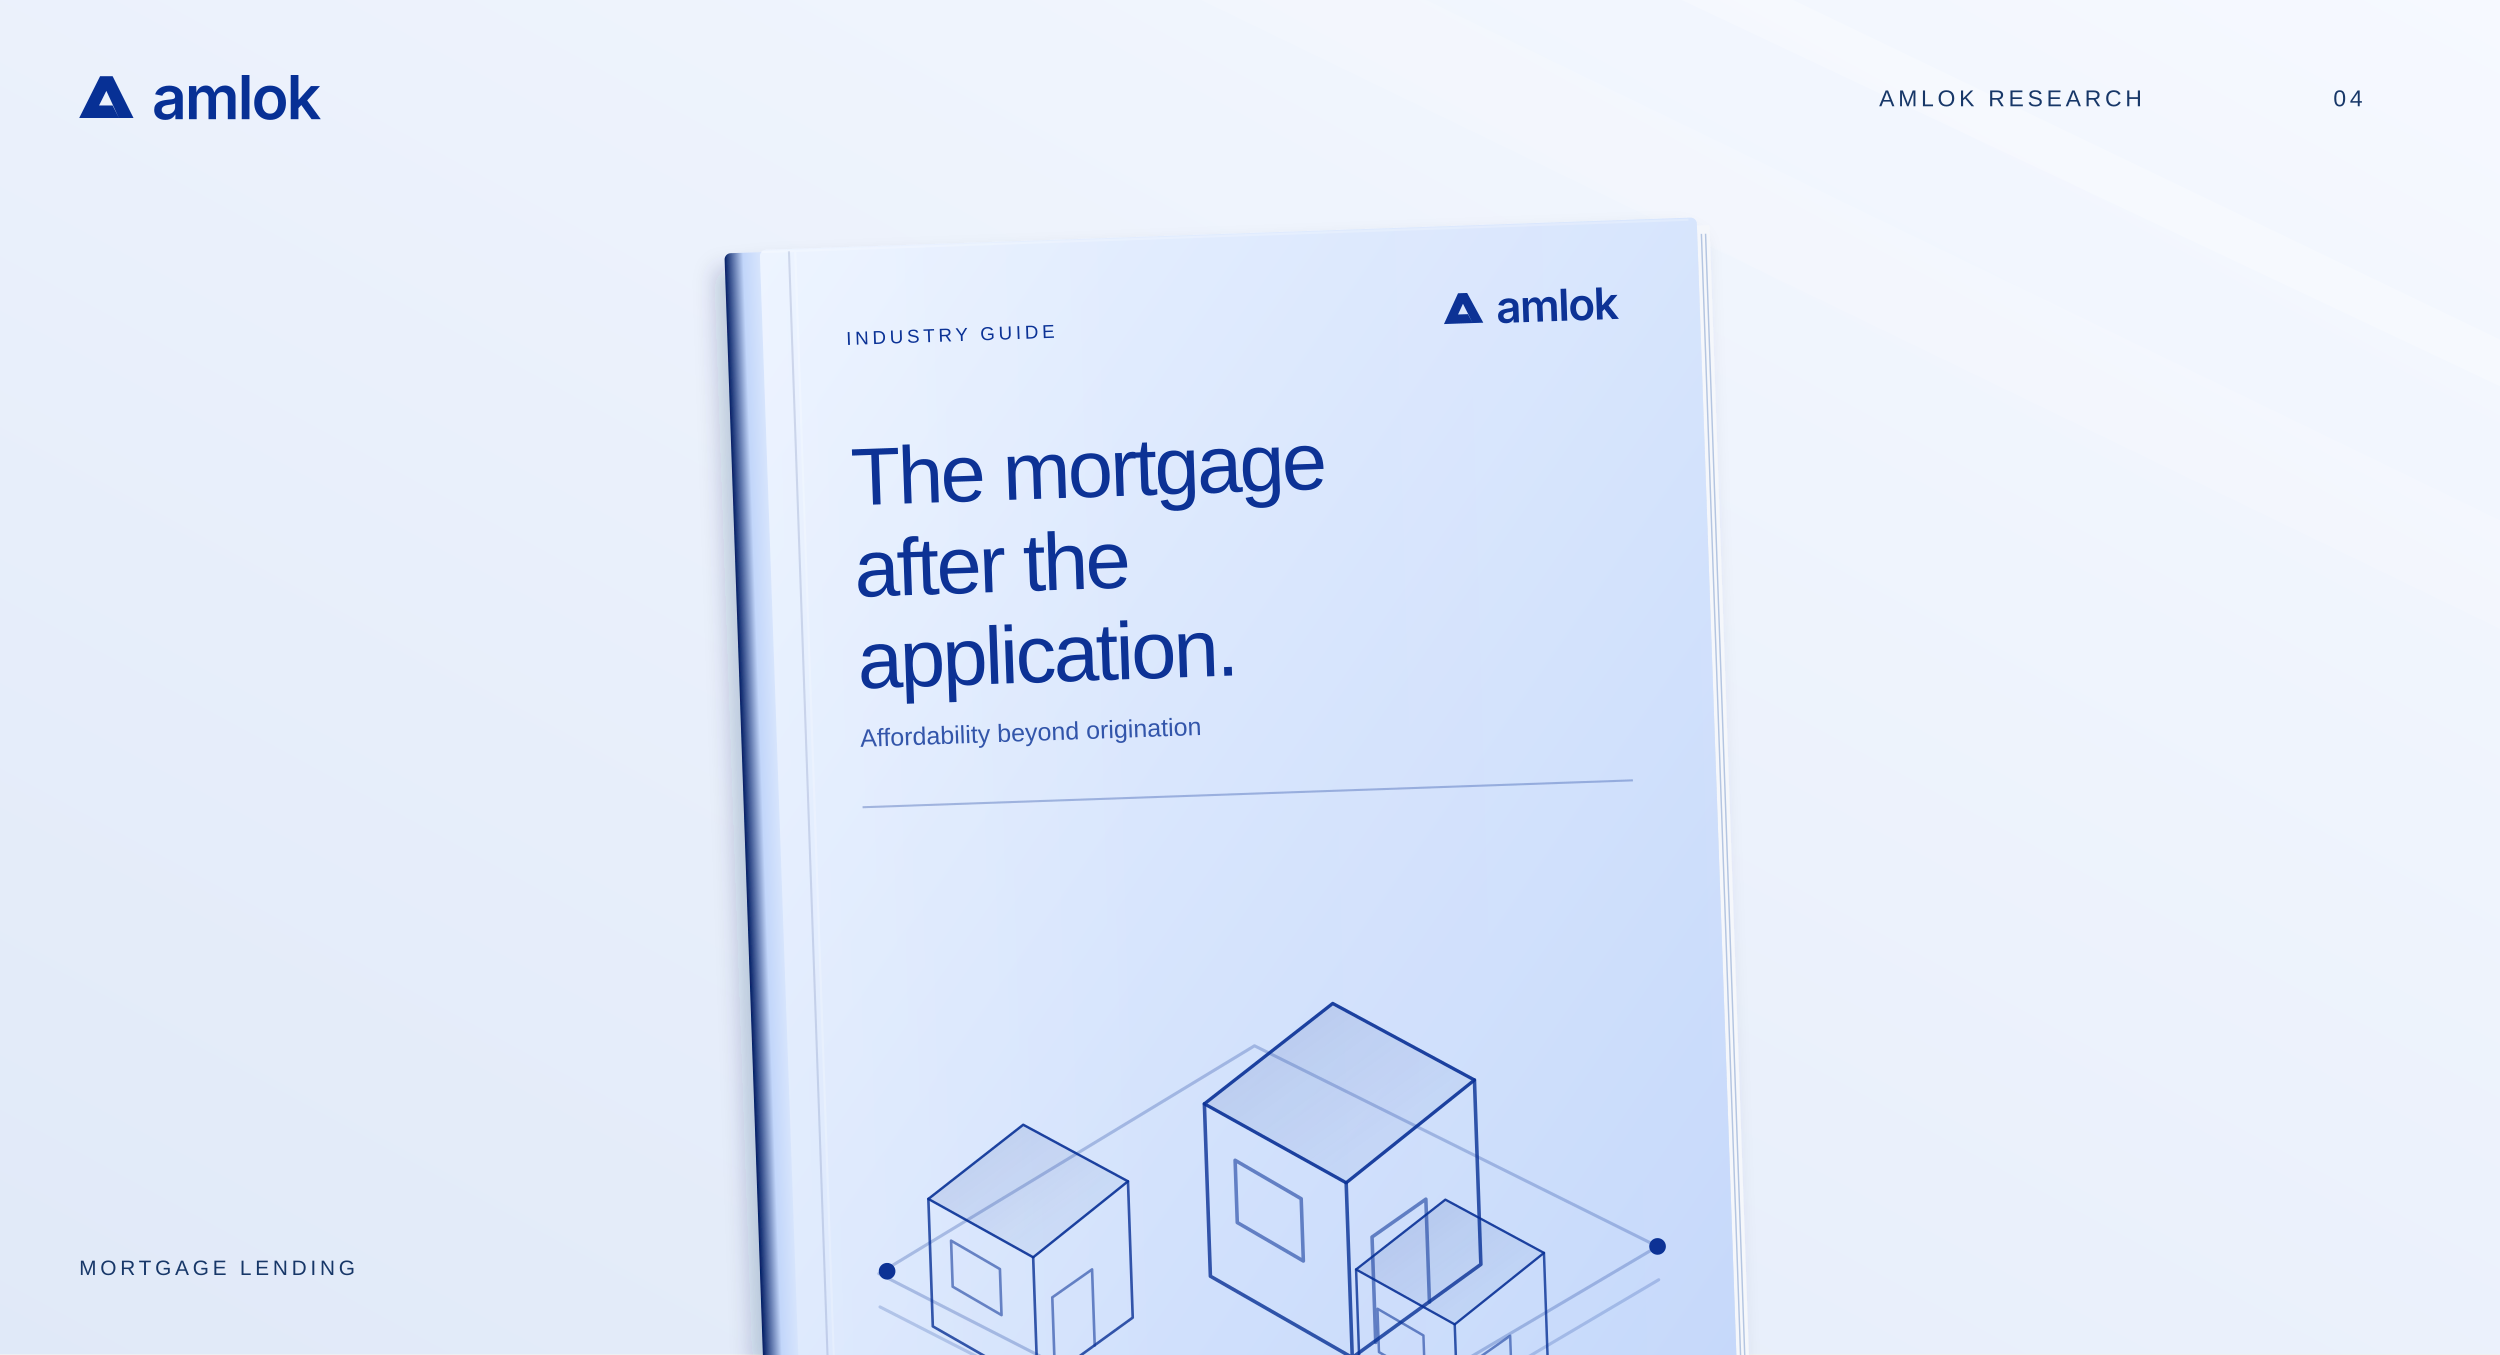
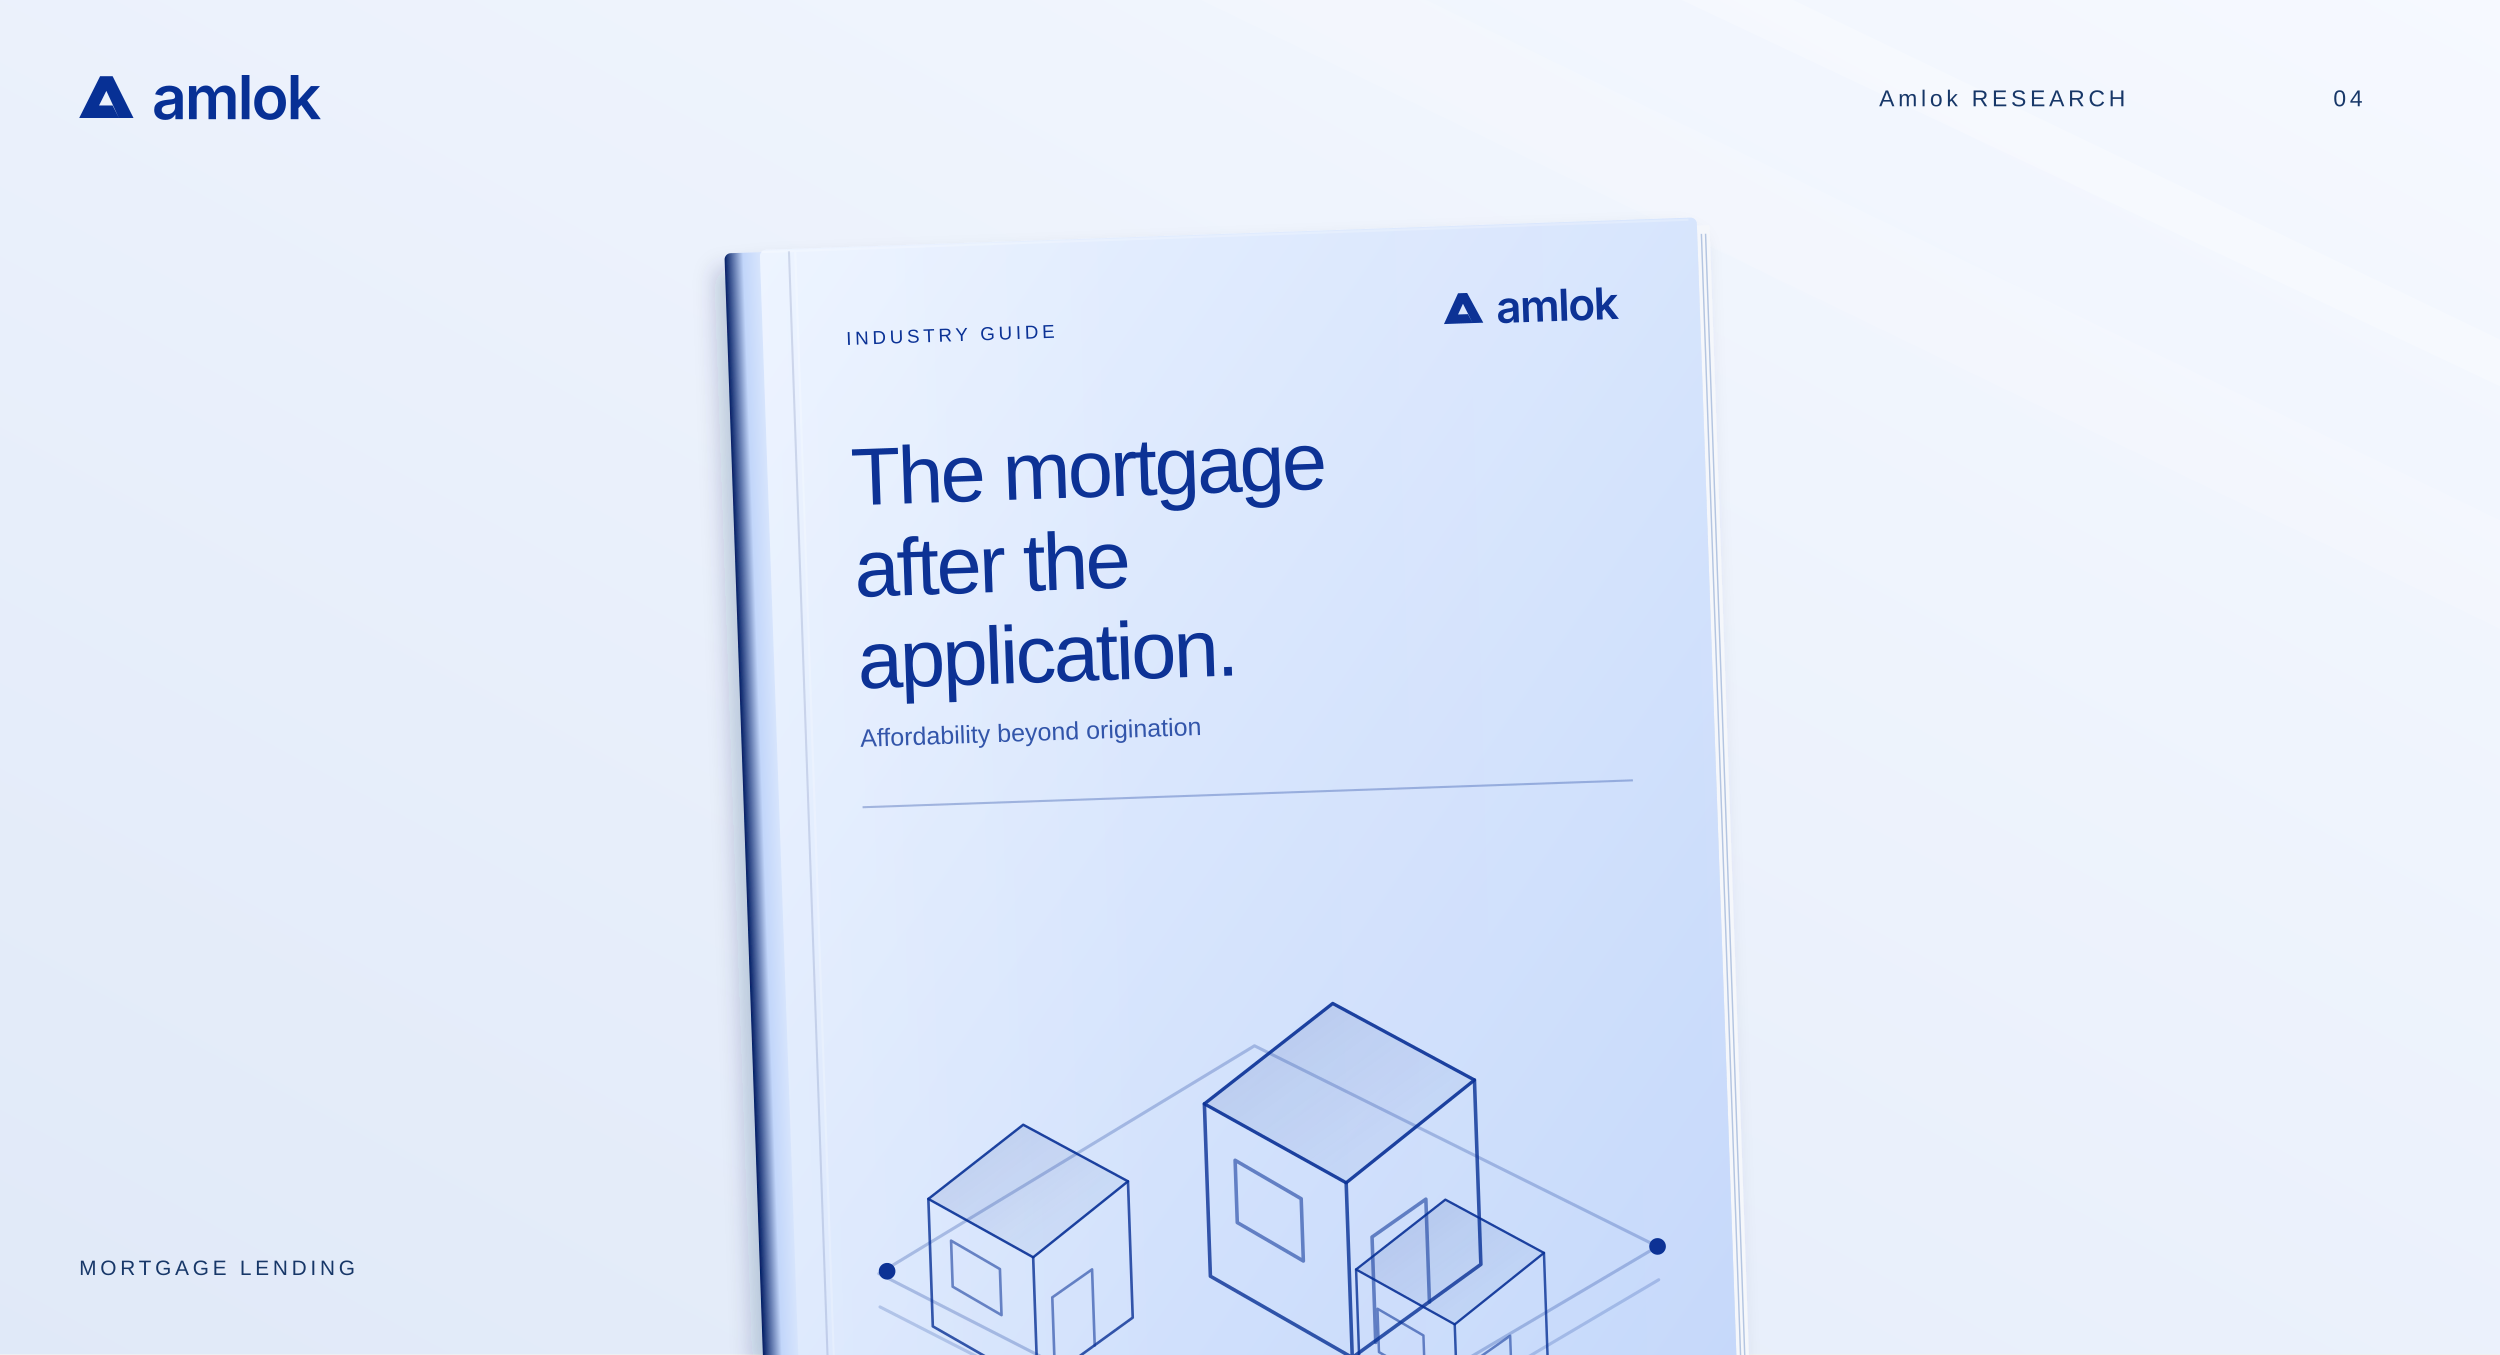
<svg xmlns="http://www.w3.org/2000/svg" width="1200" height="650" viewBox="0 0 1200 650">
  <defs>
    <linearGradient id="backdrop" x1="0" y1="1" x2="1" y2="0">
      <stop stop-color="#e0e9f8" />
      <stop offset="1" stop-color="#f6f9ff" />
    </linearGradient>
    <linearGradient id="cover" x1="0" y1="0" x2="1" y2="1">
      <stop stop-color="#eaf2ff" />
      <stop offset="1" stop-color="#c2d6fa" />
    </linearGradient>
    <linearGradient id="spine">
      <stop stop-color="#021d64" />
      <stop offset=".3" stop-color="#c2d6fa" />
      <stop offset=".82" stop-color="#eaf2ff" />
      <stop offset="1" stop-color="#c2d6fa" />
    </linearGradient>
    <linearGradient id="glass" x1="0" y1="0" x2="1" y2="1">
      <stop stop-color="#073095" stop-opacity=".16" />
      <stop offset="1" stop-color="#073095" stop-opacity=".02" />
    </linearGradient>
    <linearGradient id="sheen">
      <stop stop-color="#fff" stop-opacity=".16" />
      <stop offset=".4" stop-color="#fff" stop-opacity="0" />
      <stop offset="1" stop-color="#fff" stop-opacity=".03" />
    </linearGradient>
    <filter id="shadow" x="-70%" y="-30%" width="220%" height="180%">
      <feDropShadow dx="-28" dy="30" stdDeviation="25" flood-color="#031e59" flood-opacity=".26" />
      <feDropShadow dx="-5" dy="7" stdDeviation="5" flood-color="#031e59" flood-opacity=".2" />
    </filter>
  </defs>
  <rect width="1200" height="650" fill="url(#backdrop)" />
  <path d="M540-70L1250 274V326L432-70Z" fill="#fff" opacity=".14" />
  <path d="M715-70L1250 187V209L659-70Z" fill="#fff" opacity=".24" />
  <svg x="38" y="36" width="116" height="21.56" viewBox="4.125 17.449 158.973 29.553" fill="#073095">
    <path transform="translate(0 10) scale(1.375)" d="M3 26 13 6h6l10 20h-7L16 13l-3.5 7H19l3 6H3Z" />
    <path d="M60.798 47.002Q58.721 47.002 57.06 46.253Q55.398 45.503 54.438 44.034Q53.477 42.566 53.477 40.41Q53.477 38.563 54.17 37.356Q54.863 36.149 56.05 35.426Q57.238 34.703 58.724 34.332Q60.21 33.962 61.797 33.795Q63.708 33.583 64.893 33.425Q66.077 33.267 66.638 32.918Q67.198 32.568 67.198 31.83V31.727Q67.198 30.648 66.764 29.902Q66.33 29.155 65.484 28.756Q64.637 28.357 63.387 28.357Q62.12 28.357 61.19 28.747Q60.259 29.137 59.671 29.76Q59.084 30.384 58.809 31.11L54.102 30.145Q54.752 28.209 56.1 26.948Q57.448 25.688 59.318 25.065Q61.188 24.441 63.367 24.441Q64.904 24.441 66.476 24.807Q68.048 25.173 69.361 26.024Q70.674 26.876 71.475 28.325Q72.275 29.773 72.275 31.952V46.551H67.419V43.54H67.213Q66.736 44.47 65.877 45.26Q65.018 46.049 63.759 46.526Q62.499 47.002 60.798 47.002ZM62.1 43.229Q63.673 43.229 64.821 42.608Q65.968 41.987 66.597 40.956Q67.227 39.925 67.227 38.716V36.132Q66.977 36.337 66.388 36.51Q65.798 36.684 65.061 36.819Q64.323 36.954 63.615 37.051Q62.908 37.148 62.414 37.213Q61.271 37.362 60.357 37.722Q59.444 38.082 58.92 38.716Q58.397 39.35 58.397 40.354Q58.397 41.297 58.877 41.936Q59.358 42.574 60.191 42.902Q61.023 43.229 62.1 43.229Z" />
    <path d="M76.361 46.551V24.715H81.129L81.324 29.963H80.952Q81.43 28.024 82.414 26.792Q83.398 25.559 84.718 24.963Q86.038 24.366 87.48 24.366Q89.841 24.366 91.298 25.852Q92.755 27.338 93.354 30.213H92.744Q93.198 28.263 94.283 26.963Q95.367 25.662 96.863 25.014Q98.359 24.366 100.055 24.366Q102.019 24.366 103.589 25.222Q105.159 26.077 106.072 27.734Q106.986 29.391 106.986 31.824V46.551H101.909V32.604Q101.909 30.578 100.799 29.636Q99.689 28.694 98.128 28.694Q96.902 28.694 96.007 29.222Q95.111 29.749 94.63 30.679Q94.148 31.609 94.148 32.841V46.551H89.198V32.379Q89.198 30.703 88.163 29.699Q87.128 28.694 85.505 28.694Q84.397 28.694 83.467 29.209Q82.537 29.724 81.987 30.717Q81.437 31.709 81.437 33.166V46.551Z" />
    <path d="M116.153 17.449V46.551H111.077V17.449Z" />
    <path d="M129.723 46.991Q126.543 46.991 124.198 45.582Q121.852 44.172 120.571 41.636Q119.289 39.101 119.289 35.741Q119.289 32.345 120.571 29.803Q121.852 27.261 124.198 25.851Q126.543 24.441 129.723 24.441Q132.915 24.441 135.259 25.851Q137.604 27.261 138.886 29.803Q140.167 32.345 140.167 35.741Q140.167 39.101 138.886 41.636Q137.604 44.172 135.259 45.582Q132.915 46.991 129.723 46.991ZM129.723 42.87Q131.501 42.87 132.677 41.913Q133.853 40.955 134.431 39.335Q135.009 37.714 135.009 35.727Q135.009 33.721 134.431 32.098Q133.853 30.476 132.677 29.519Q131.501 28.563 129.723 28.563Q127.95 28.563 126.783 29.519Q125.616 30.476 125.037 32.092Q124.459 33.709 124.459 35.727Q124.459 37.714 125.037 39.335Q125.616 40.955 126.783 41.913Q127.95 42.87 129.723 42.87Z" />
    <path d="M147.944 39.669V33.521H148.751L156.624 24.715H162.59L152.935 35.473H151.884ZM143.301 46.551V17.449H148.377V46.551ZM156.99 46.551 149.84 36.605 153.282 33.007 163.098 46.551Z" />
  </svg>
  <g fill="#173768" font-family="Arial, sans-serif" font-size="11" letter-spacing="1.8">
-     <text x="902" y="51">AMLOK RESEARCH</text>
+     <text x="902" y="51">Amlok RESEARCH</text>
    <text x="1120" y="51">04</text>
    <text x="38" y="612" font-size="10">MORTGAGE LENDING</text>
  </g>
  <g filter="url(#shadow)">
    <g transform="translate(375 112) rotate(-2 225 300)">
      <rect x="-17" y="1" width="30" height="600" rx="3" fill="url(#spine)" />
      <path d="M450 4H456V594H450Z" fill="#f5f7fb" />
      <path d="M452 8V591M454 8V591" stroke="#b4c5e1" stroke-width=".7" />
      <rect width="450" height="600" rx="3" fill="url(#cover)" />
      <path d="M14 1V600" stroke="#001d6b" stroke-opacity=".16" />
      <path d="M17 1V600M1 1H446" stroke="#fff" stroke-opacity=".22" />
      <rect width="450" height="600" rx="3" fill="url(#sheen)" />
      <g fill="#073095" font-family="Arial, sans-serif">
        <text x="40" y="47" font-size="9" letter-spacing="1.8">INDUSTRY GUIDE</text>
        <svg x="327" y="32" width="84" height="15.62" viewBox="4.125 17.449 158.973 29.553" fill="#073095">
          <path transform="translate(0 10) scale(1.375)" d="M3 26 13 6h6l10 20h-7L16 13l-3.5 7H19l3 6H3Z" />
          <path d="M60.798 47.002Q58.721 47.002 57.06 46.253Q55.398 45.503 54.438 44.034Q53.477 42.566 53.477 40.41Q53.477 38.563 54.17 37.356Q54.863 36.149 56.05 35.426Q57.238 34.703 58.724 34.332Q60.21 33.962 61.797 33.795Q63.708 33.583 64.893 33.425Q66.077 33.267 66.638 32.918Q67.198 32.568 67.198 31.83V31.727Q67.198 30.648 66.764 29.902Q66.33 29.155 65.484 28.756Q64.637 28.357 63.387 28.357Q62.12 28.357 61.19 28.747Q60.259 29.137 59.671 29.76Q59.084 30.384 58.809 31.11L54.102 30.145Q54.752 28.209 56.1 26.948Q57.448 25.688 59.318 25.065Q61.188 24.441 63.367 24.441Q64.904 24.441 66.476 24.807Q68.048 25.173 69.361 26.024Q70.674 26.876 71.475 28.325Q72.275 29.773 72.275 31.952V46.551H67.419V43.54H67.213Q66.736 44.47 65.877 45.26Q65.018 46.049 63.759 46.526Q62.499 47.002 60.798 47.002ZM62.1 43.229Q63.673 43.229 64.821 42.608Q65.968 41.987 66.597 40.956Q67.227 39.925 67.227 38.716V36.132Q66.977 36.337 66.388 36.51Q65.798 36.684 65.061 36.819Q64.323 36.954 63.615 37.051Q62.908 37.148 62.414 37.213Q61.271 37.362 60.357 37.722Q59.444 38.082 58.92 38.716Q58.397 39.35 58.397 40.354Q58.397 41.297 58.877 41.936Q59.358 42.574 60.191 42.902Q61.023 43.229 62.1 43.229Z" />
          <path d="M76.361 46.551V24.715H81.129L81.324 29.963H80.952Q81.43 28.024 82.414 26.792Q83.398 25.559 84.718 24.963Q86.038 24.366 87.48 24.366Q89.841 24.366 91.298 25.852Q92.755 27.338 93.354 30.213H92.744Q93.198 28.263 94.283 26.963Q95.367 25.662 96.863 25.014Q98.359 24.366 100.055 24.366Q102.019 24.366 103.589 25.222Q105.159 26.077 106.072 27.734Q106.986 29.391 106.986 31.824V46.551H101.909V32.604Q101.909 30.578 100.799 29.636Q99.689 28.694 98.128 28.694Q96.902 28.694 96.007 29.222Q95.111 29.749 94.63 30.679Q94.148 31.609 94.148 32.841V46.551H89.198V32.379Q89.198 30.703 88.163 29.699Q87.128 28.694 85.505 28.694Q84.397 28.694 83.467 29.209Q82.537 29.724 81.987 30.717Q81.437 31.709 81.437 33.166V46.551Z" />
          <path d="M116.153 17.449V46.551H111.077V17.449Z" />
          <path d="M129.723 46.991Q126.543 46.991 124.198 45.582Q121.852 44.172 120.571 41.636Q119.289 39.101 119.289 35.741Q119.289 32.345 120.571 29.803Q121.852 27.261 124.198 25.851Q126.543 24.441 129.723 24.441Q132.915 24.441 135.259 25.851Q137.604 27.261 138.886 29.803Q140.167 32.345 140.167 35.741Q140.167 39.101 138.886 41.636Q137.604 44.172 135.259 45.582Q132.915 46.991 129.723 46.991ZM129.723 42.87Q131.501 42.87 132.677 41.913Q133.853 40.955 134.431 39.335Q135.009 37.714 135.009 35.727Q135.009 33.721 134.431 32.098Q133.853 30.476 132.677 29.519Q131.501 28.563 129.723 28.563Q127.95 28.563 126.783 29.519Q125.616 30.476 125.037 32.092Q124.459 33.709 124.459 35.727Q124.459 37.714 125.037 39.335Q125.616 40.955 126.783 41.913Q127.95 42.87 129.723 42.87Z" />
          <path d="M147.944 39.669V33.521H148.751L156.624 24.715H162.59L152.935 35.473H151.884ZM143.301 46.551V17.449H148.377V46.551ZM156.99 46.551 149.84 36.605 153.282 33.007 163.098 46.551Z" />
        </svg>
        <text font-size="39" font-weight="500" letter-spacing="-1.3">
          <tspan x="40" y="124">The mortgage</tspan>
          <tspan x="40" y="168">after the</tspan>
          <tspan x="40" y="212">application.</tspan>
        </text>
        <text x="40" y="240" font-size="12" opacity=".8">Affordability beyond origination</text>
        <path d="M40 269H410" stroke="#073095" stroke-opacity=".3" />
      </g>
      <g color="#073095" font-family="Arial, sans-serif">
        <path d="M40 493L224 390 414 493 225 596Z" fill="none" stroke="currentColor" stroke-width="1.5" opacity="0.25" stroke-linecap="round" stroke-linejoin="round" />
        <path d="M40 509L225 612 414 509" fill="none" stroke="currentColor" stroke-width="1.5" opacity="0.2" stroke-linecap="round" stroke-linejoin="round" />
        <g transform="translate(65 424) scale(0.85)">
          <path d="M0 40L55 0 113 34 58 75Z" fill="url(#glass)" stroke="currentColor" stroke-width="1.4" opacity="0.9" stroke-linecap="round" stroke-linejoin="round" />
          <path d="M0 40V112L58 148V75M58 148L113 111V34" fill="none" stroke="currentColor" stroke-width="1.5" opacity="0.8" stroke-linecap="round" stroke-linejoin="round" />
          <path d="M68 142V98L91 83V126M12 64L39 81V107L12 90Z" fill="none" stroke="currentColor" stroke-width="1.5" opacity="0.55" stroke-linecap="round" stroke-linejoin="round" />
        </g>
        <g transform="translate(199 371) scale(1.15)">
          <path d="M0 40L55 0 113 34 58 75Z" fill="url(#glass)" stroke="currentColor" stroke-width="1.4" opacity="0.9" stroke-linecap="round" stroke-linejoin="round" />
          <path d="M0 40V112L58 148V75M58 148L113 111V34" fill="none" stroke="currentColor" stroke-width="1.5" opacity="0.8" stroke-linecap="round" stroke-linejoin="round" />
          <path d="M68 142V98L91 83V126M12 64L39 81V107L12 90Z" fill="none" stroke="currentColor" stroke-width="1.5" opacity="0.55" stroke-linecap="round" stroke-linejoin="round" />
        </g>
        <g transform="translate(269 467) scale(0.8)">
          <path d="M0 40L55 0 113 34 58 75Z" fill="url(#glass)" stroke="currentColor" stroke-width="1.4" opacity="0.9" stroke-linecap="round" stroke-linejoin="round" />
          <path d="M0 40V112L58 148V75M58 148L113 111V34" fill="none" stroke="currentColor" stroke-width="1.5" opacity="0.8" stroke-linecap="round" stroke-linejoin="round" />
          <path d="M68 142V98L91 83V126M12 64L39 81V107L12 90Z" fill="none" stroke="currentColor" stroke-width="1.5" opacity="0.55" stroke-linecap="round" stroke-linejoin="round" />
        </g>
        <circle cx="44" cy="492" r="4" fill="currentColor" opacity="1" />
        <circle cx="225" cy="596" r="4" fill="currentColor" opacity="1" />
        <circle cx="414" cy="493" r="4" fill="currentColor" opacity="1" />
      </g>
    </g>
  </g>
</svg>
